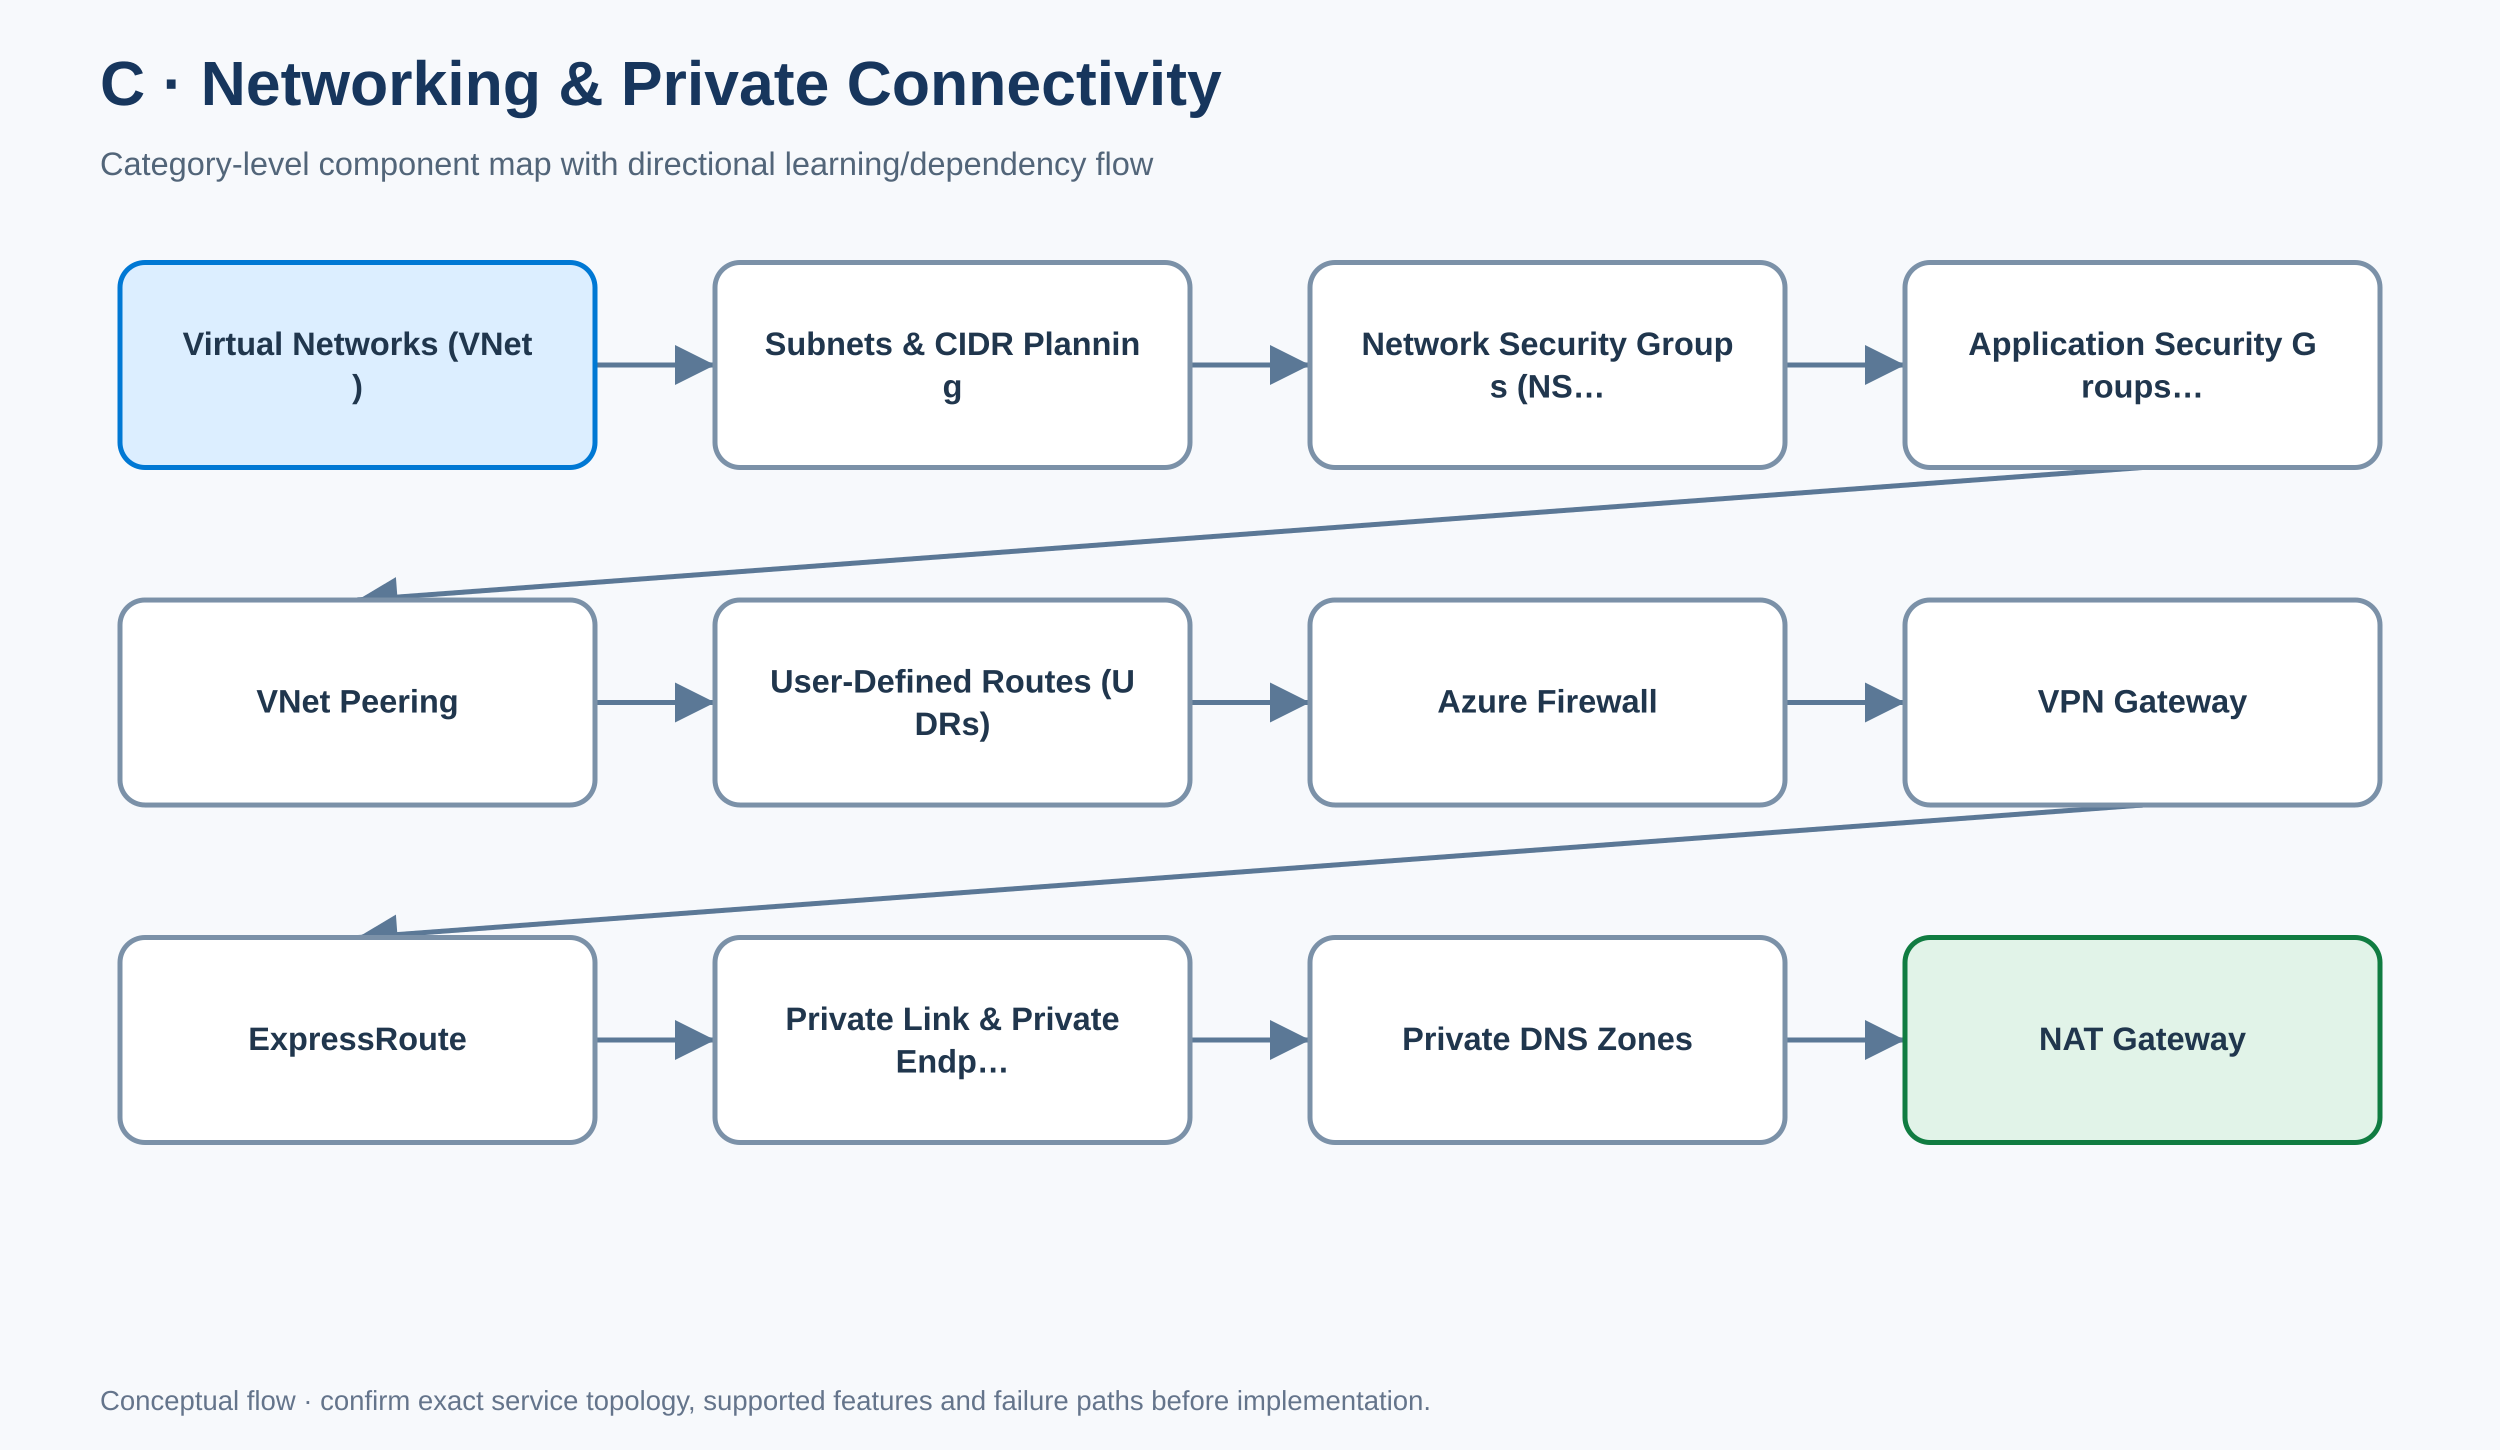
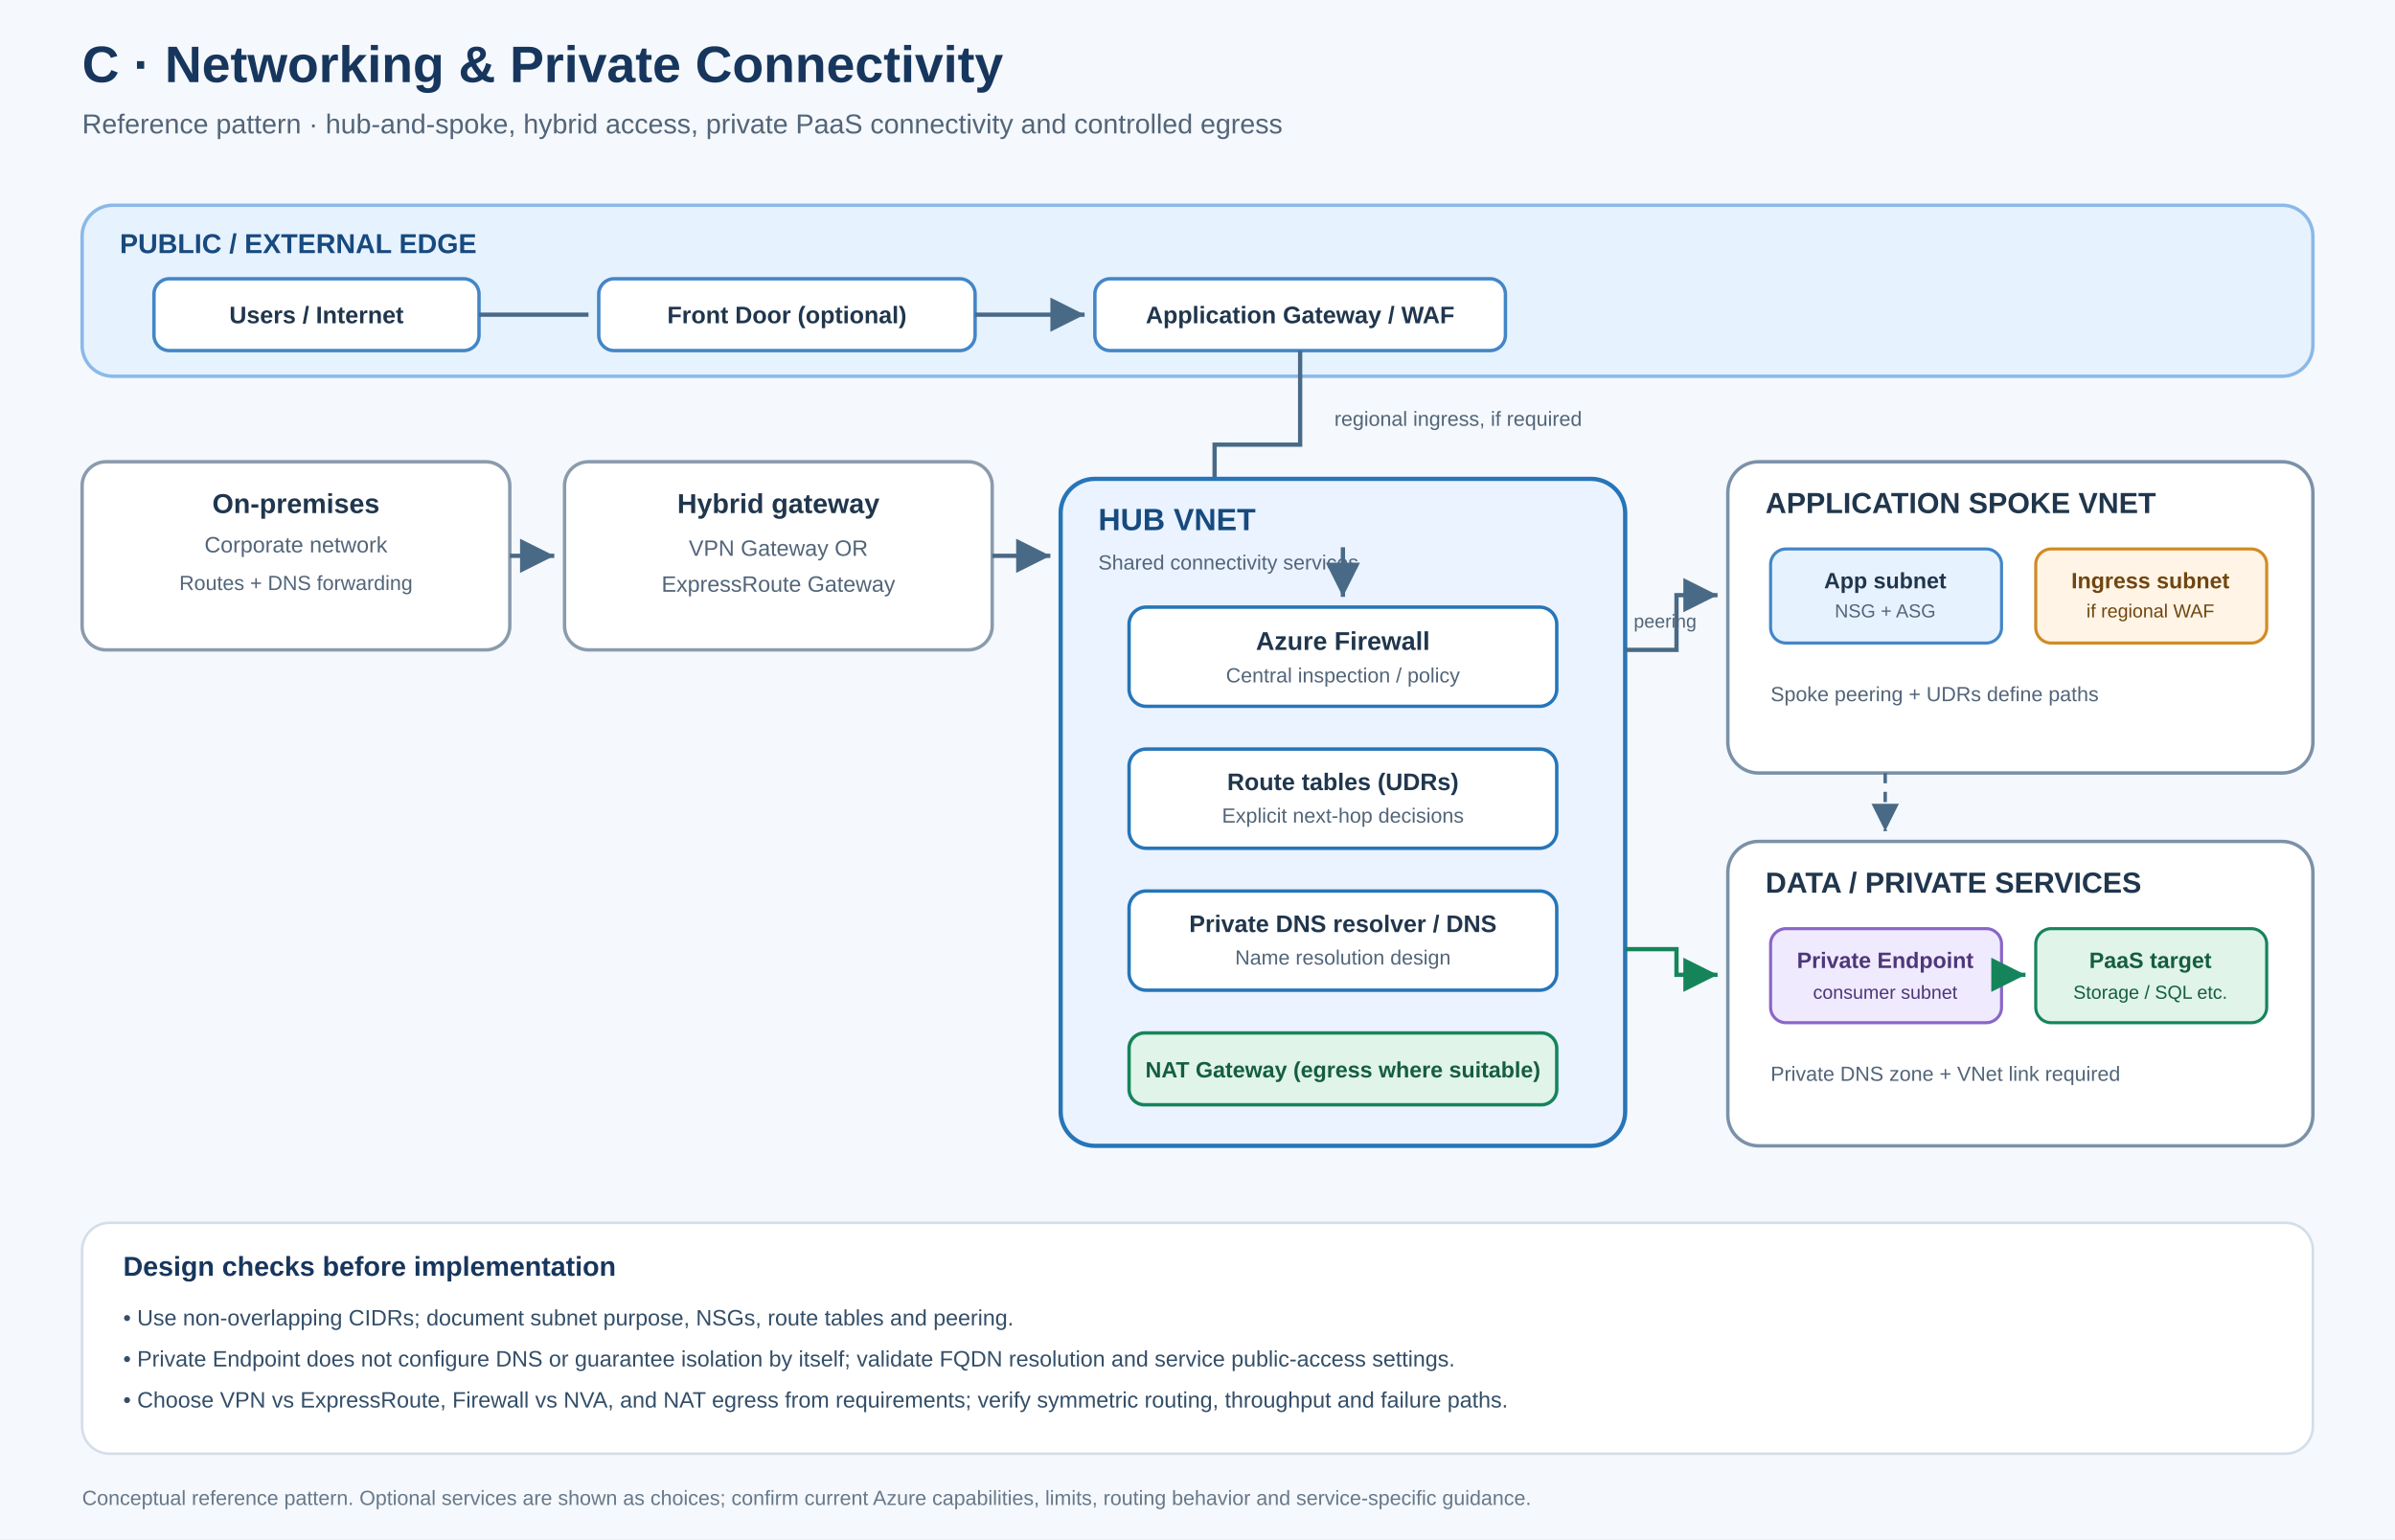
- <svg xmlns="http://www.w3.org/2000/svg" width="1000" height="580" viewBox="0 0 1000 580">
-   <rect width="100%" height="100%" fill="#f7f9fc" />
-   <text x="40" y="42" font-family="Segoe UI,Arial" font-size="25" font-weight="700" fill="#17365d">C · Networking &amp; Private Connectivity</text>
-   <text x="40" y="70" font-family="Segoe UI,Arial" font-size="13" fill="#526579">Category-level component map with directional learning/dependency flow</text>
-   <path d="M 238 146 L 286 146" fill="none" stroke="#5b7896" stroke-width="2" marker-end="url(#arrow)" />
-   <path d="M 476 146 L 524 146" fill="none" stroke="#5b7896" stroke-width="2" marker-end="url(#arrow)" />
-   <path d="M 714 146 L 762 146" fill="none" stroke="#5b7896" stroke-width="2" marker-end="url(#arrow)" />
-   <path d="M 857 187 L 143 240" fill="none" stroke="#5b7896" stroke-width="2" marker-end="url(#arrow)" />
-   <path d="M 238 281 L 286 281" fill="none" stroke="#5b7896" stroke-width="2" marker-end="url(#arrow)" />
-   <path d="M 476 281 L 524 281" fill="none" stroke="#5b7896" stroke-width="2" marker-end="url(#arrow)" />
-   <path d="M 714 281 L 762 281" fill="none" stroke="#5b7896" stroke-width="2" marker-end="url(#arrow)" />
-   <path d="M 857 322 L 143 375" fill="none" stroke="#5b7896" stroke-width="2" marker-end="url(#arrow)" />
-   <path d="M 238 416 L 286 416" fill="none" stroke="#5b7896" stroke-width="2" marker-end="url(#arrow)" />
-   <path d="M 476 416 L 524 416" fill="none" stroke="#5b7896" stroke-width="2" marker-end="url(#arrow)" />
-   <path d="M 714 416 L 762 416" fill="none" stroke="#5b7896" stroke-width="2" marker-end="url(#arrow)" />
+ <svg xmlns="http://www.w3.org/2000/svg" width="1400" height="900" viewBox="0 0 1400 900" role="img" aria-labelledby="title desc">
  <defs>
    <marker id="arrow" markerWidth="10" markerHeight="8" refX="8" refY="4" orient="auto">
-       <path d="M0,0 L8,4 L0,8 z" fill="#5b7896" />
+       <path d="M0,0 L8,4 L0,8 z" fill="#496a86" />
+     </marker>
+     <marker id="greenArrow" markerWidth="10" markerHeight="8" refX="8" refY="4" orient="auto">
+       <path d="M0,0 L8,4 L0,8 z" fill="#16845b" />
    </marker>
  </defs>
-   <rect x="48" y="105" width="190" height="82" rx="10" fill="#dceeff" stroke="#0078d4" stroke-width="2" />
-   <text x="143" y="142" text-anchor="middle" font-family="Segoe UI,Arial" font-size="13" font-weight="600" fill="#20364d">Virtual Networks (VNet</text>
-   <text x="143" y="159" text-anchor="middle" font-family="Segoe UI,Arial" font-size="13" font-weight="600" fill="#20364d">)</text>
-   <rect x="286" y="105" width="190" height="82" rx="10" fill="#ffffff" stroke="#7b91a8" stroke-width="2" />
-   <text x="381" y="142" text-anchor="middle" font-family="Segoe UI,Arial" font-size="13" font-weight="600" fill="#20364d">Subnets &amp; CIDR Plannin</text>
-   <text x="381" y="159" text-anchor="middle" font-family="Segoe UI,Arial" font-size="13" font-weight="600" fill="#20364d">g</text>
-   <rect x="524" y="105" width="190" height="82" rx="10" fill="#ffffff" stroke="#7b91a8" stroke-width="2" />
-   <text x="619" y="142" text-anchor="middle" font-family="Segoe UI,Arial" font-size="13" font-weight="600" fill="#20364d">Network Security Group</text>
-   <text x="619" y="159" text-anchor="middle" font-family="Segoe UI,Arial" font-size="13" font-weight="600" fill="#20364d">s (NS…</text>
-   <rect x="762" y="105" width="190" height="82" rx="10" fill="#ffffff" stroke="#7b91a8" stroke-width="2" />
-   <text x="857" y="142" text-anchor="middle" font-family="Segoe UI,Arial" font-size="13" font-weight="600" fill="#20364d">Application Security G</text>
-   <text x="857" y="159" text-anchor="middle" font-family="Segoe UI,Arial" font-size="13" font-weight="600" fill="#20364d">roups…</text>
-   <rect x="48" y="240" width="190" height="82" rx="10" fill="#ffffff" stroke="#7b91a8" stroke-width="2" />
-   <text x="143" y="285" text-anchor="middle" font-family="Segoe UI,Arial" font-size="13" font-weight="600" fill="#20364d">VNet Peering</text>
-   <rect x="286" y="240" width="190" height="82" rx="10" fill="#ffffff" stroke="#7b91a8" stroke-width="2" />
-   <text x="381" y="277" text-anchor="middle" font-family="Segoe UI,Arial" font-size="13" font-weight="600" fill="#20364d">User-Defined Routes (U</text>
-   <text x="381" y="294" text-anchor="middle" font-family="Segoe UI,Arial" font-size="13" font-weight="600" fill="#20364d">DRs)</text>
-   <rect x="524" y="240" width="190" height="82" rx="10" fill="#ffffff" stroke="#7b91a8" stroke-width="2" />
-   <text x="619" y="285" text-anchor="middle" font-family="Segoe UI,Arial" font-size="13" font-weight="600" fill="#20364d">Azure Firewall</text>
-   <rect x="762" y="240" width="190" height="82" rx="10" fill="#ffffff" stroke="#7b91a8" stroke-width="2" />
-   <text x="857" y="285" text-anchor="middle" font-family="Segoe UI,Arial" font-size="13" font-weight="600" fill="#20364d">VPN Gateway</text>
-   <rect x="48" y="375" width="190" height="82" rx="10" fill="#ffffff" stroke="#7b91a8" stroke-width="2" />
-   <text x="143" y="420" text-anchor="middle" font-family="Segoe UI,Arial" font-size="13" font-weight="600" fill="#20364d">ExpressRoute</text>
-   <rect x="286" y="375" width="190" height="82" rx="10" fill="#ffffff" stroke="#7b91a8" stroke-width="2" />
-   <text x="381" y="412" text-anchor="middle" font-family="Segoe UI,Arial" font-size="13" font-weight="600" fill="#20364d">Private Link &amp; Private</text>
-   <text x="381" y="429" text-anchor="middle" font-family="Segoe UI,Arial" font-size="13" font-weight="600" fill="#20364d"> Endp…</text>
-   <rect x="524" y="375" width="190" height="82" rx="10" fill="#ffffff" stroke="#7b91a8" stroke-width="2" />
-   <text x="619" y="420" text-anchor="middle" font-family="Segoe UI,Arial" font-size="13" font-weight="600" fill="#20364d">Private DNS Zones</text>
-   <rect x="762" y="375" width="190" height="82" rx="10" fill="#e1f3e8" stroke="#107c41" stroke-width="2" />
-   <text x="857" y="420" text-anchor="middle" font-family="Segoe UI,Arial" font-size="13" font-weight="600" fill="#20364d">NAT Gateway</text>
-   <text x="40" y="564" font-family="Segoe UI,Arial" font-size="11" fill="#64748b">Conceptual flow · confirm exact service topology, supported features and failure paths before implementation.</text>
+   <rect width="1400" height="900" fill="#f5f8fc" />
+   <text x="48" y="48" font-family="Segoe UI,Arial" font-size="30" font-weight="700" fill="#17365d">C · Networking &amp; Private Connectivity</text>
+   <text x="48" y="78" font-family="Segoe UI,Arial" font-size="16" fill="#526579">Reference pattern · hub-and-spoke, hybrid access, private PaaS connectivity and controlled egress</text>
+   <rect x="48" y="120" width="1304" height="100" rx="18" fill="#e7f2ff" stroke="#8bb9e8" stroke-width="2" />
+   <text x="70" y="148" font-family="Segoe UI,Arial" font-size="16" font-weight="700" fill="#174a7e">PUBLIC / EXTERNAL EDGE</text>
+   <rect x="90" y="163" width="190" height="42" rx="9" fill="#fff" stroke="#4386c6" stroke-width="2" />
+   <text x="185" y="189" text-anchor="middle" font-family="Segoe UI,Arial" font-size="14" font-weight="600" fill="#20364d">Users / Internet</text>
+   <rect x="350" y="163" width="220" height="42" rx="9" fill="#fff" stroke="#4386c6" stroke-width="2" />
+   <text x="460" y="189" text-anchor="middle" font-family="Segoe UI,Arial" font-size="14" font-weight="600" fill="#20364d">Front Door (optional)</text>
+   <rect x="640" y="163" width="240" height="42" rx="9" fill="#fff" stroke="#4386c6" stroke-width="2" />
+   <text x="760" y="189" text-anchor="middle" font-family="Segoe UI,Arial" font-size="14" font-weight="600" fill="#20364d">Application Gateway / WAF</text>
+   <path d="M280 184 H344 M570 184 H634" fill="none" stroke="#496a86" stroke-width="2.5" marker-end="url(#arrow)" />
+   <path d="M760 205 V260 H710 V320" fill="none" stroke="#496a86" stroke-width="2.5" marker-end="url(#arrow)" />
+   <text x="780" y="249" font-family="Segoe UI,Arial" font-size="12" fill="#526579">regional ingress, if required</text>
+   <rect x="48" y="270" width="250" height="110" rx="14" fill="#fff" stroke="#8b9bad" stroke-width="2" />
+   <text x="173" y="300" text-anchor="middle" font-family="Segoe UI,Arial" font-size="16" font-weight="700" fill="#20364d">On-premises</text>
+   <text x="173" y="323" text-anchor="middle" font-family="Segoe UI,Arial" font-size="13" fill="#526579">Corporate network</text>
+   <text x="173" y="345" text-anchor="middle" font-family="Segoe UI,Arial" font-size="12" fill="#526579">Routes + DNS forwarding</text>
+   <rect x="330" y="270" width="250" height="110" rx="14" fill="#fff" stroke="#8b9bad" stroke-width="2" />
+   <text x="455" y="300" text-anchor="middle" font-family="Segoe UI,Arial" font-size="16" font-weight="700" fill="#20364d">Hybrid gateway</text>
+   <text x="455" y="325" text-anchor="middle" font-family="Segoe UI,Arial" font-size="13" fill="#526579">VPN Gateway OR</text>
+   <text x="455" y="346" text-anchor="middle" font-family="Segoe UI,Arial" font-size="13" fill="#526579">ExpressRoute Gateway</text>
+   <path d="M298 325 H324" fill="none" stroke="#496a86" stroke-width="2.5" marker-end="url(#arrow)" />
+   <rect x="620" y="280" width="330" height="390" rx="20" fill="#eaf3ff" stroke="#2675b8" stroke-width="2.5" />
+   <text x="642" y="310" font-family="Segoe UI,Arial" font-size="18" font-weight="700" fill="#174a7e">HUB VNET</text>
+   <text x="642" y="333" font-family="Segoe UI,Arial" font-size="12" fill="#526579">Shared connectivity services</text>
+   <rect x="660" y="355" width="250" height="58" rx="10" fill="#fff" stroke="#2675b8" stroke-width="2" />
+   <text x="785" y="380" text-anchor="middle" font-family="Segoe UI,Arial" font-size="15" font-weight="700" fill="#20364d">Azure Firewall</text>
+   <text x="785" y="399" text-anchor="middle" font-family="Segoe UI,Arial" font-size="12" fill="#526579">Central inspection / policy</text>
+   <rect x="660" y="438" width="250" height="58" rx="10" fill="#fff" stroke="#2675b8" stroke-width="2" />
+   <text x="785" y="462" text-anchor="middle" font-family="Segoe UI,Arial" font-size="14" font-weight="700" fill="#20364d">Route tables (UDRs)</text>
+   <text x="785" y="481" text-anchor="middle" font-family="Segoe UI,Arial" font-size="12" fill="#526579">Explicit next-hop decisions</text>
+   <rect x="660" y="521" width="250" height="58" rx="10" fill="#fff" stroke="#2675b8" stroke-width="2" />
+   <text x="785" y="545" text-anchor="middle" font-family="Segoe UI,Arial" font-size="14" font-weight="700" fill="#20364d">Private DNS resolver / DNS</text>
+   <text x="785" y="564" text-anchor="middle" font-family="Segoe UI,Arial" font-size="12" fill="#526579">Name resolution design</text>
+   <rect x="660" y="604" width="250" height="42" rx="9" fill="#e0f4e9" stroke="#16845b" stroke-width="2" />
+   <text x="785" y="630" text-anchor="middle" font-family="Segoe UI,Arial" font-size="13" font-weight="700" fill="#155d42">NAT Gateway (egress where suitable)</text>
+   <path d="M580 325 H614" fill="none" stroke="#496a86" stroke-width="2.5" marker-end="url(#arrow)" />
+   <path d="M785 320 V349" fill="none" stroke="#496a86" stroke-width="2.5" marker-end="url(#arrow)" />
+   <rect x="1010" y="270" width="342" height="182" rx="18" fill="#fff" stroke="#7b91a8" stroke-width="2" />
+   <text x="1032" y="300" font-family="Segoe UI,Arial" font-size="17" font-weight="700" fill="#20364d">APPLICATION SPOKE VNET</text>
+   <rect x="1035" y="321" width="135" height="55" rx="9" fill="#e7f2ff" stroke="#4386c6" stroke-width="1.8" />
+   <text x="1102" y="344" text-anchor="middle" font-family="Segoe UI,Arial" font-size="13" font-weight="600" fill="#20364d">App subnet</text>
+   <text x="1102" y="361" text-anchor="middle" font-family="Segoe UI,Arial" font-size="11" fill="#526579">NSG + ASG</text>
+   <rect x="1190" y="321" width="135" height="55" rx="9" fill="#fff4e5" stroke="#d18b24" stroke-width="1.8" />
+   <text x="1257" y="344" text-anchor="middle" font-family="Segoe UI,Arial" font-size="13" font-weight="600" fill="#704610">Ingress subnet</text>
+   <text x="1257" y="361" text-anchor="middle" font-family="Segoe UI,Arial" font-size="11" fill="#704610">if regional WAF</text>
+   <text x="1035" y="410" font-family="Segoe UI,Arial" font-size="12" fill="#526579">Spoke peering + UDRs define paths</text>
+   <rect x="1010" y="492" width="342" height="178" rx="18" fill="#fff" stroke="#7b91a8" stroke-width="2" />
+   <text x="1032" y="522" font-family="Segoe UI,Arial" font-size="17" font-weight="700" fill="#20364d">DATA / PRIVATE SERVICES</text>
+   <rect x="1035" y="543" width="135" height="55" rx="9" fill="#f0eaff" stroke="#8966c7" stroke-width="1.8" />
+   <text x="1102" y="566" text-anchor="middle" font-family="Segoe UI,Arial" font-size="13" font-weight="600" fill="#4d3679">Private Endpoint</text>
+   <text x="1102" y="584" text-anchor="middle" font-family="Segoe UI,Arial" font-size="11" fill="#4d3679">consumer subnet</text>
+   <rect x="1190" y="543" width="135" height="55" rx="9" fill="#e0f4e9" stroke="#16845b" stroke-width="1.8" />
+   <text x="1257" y="566" text-anchor="middle" font-family="Segoe UI,Arial" font-size="13" font-weight="600" fill="#155d42">PaaS target</text>
+   <text x="1257" y="584" text-anchor="middle" font-family="Segoe UI,Arial" font-size="11" fill="#155d42">Storage / SQL etc.</text>
+   <path d="M1170 570 H1184" fill="none" stroke="#16845b" stroke-width="2.5" marker-end="url(#greenArrow)" />
+   <text x="1035" y="632" font-family="Segoe UI,Arial" font-size="12" fill="#526579">Private DNS zone + VNet link required</text>
+   <path d="M950 380 H980 V348 H1004" fill="none" stroke="#496a86" stroke-width="2.5" marker-end="url(#arrow)" />
+   <text x="955" y="367" font-family="Segoe UI,Arial" font-size="11" fill="#526579">peering</text>
+   <path d="M950 555 H980 V570 H1004" fill="none" stroke="#16845b" stroke-width="2.5" marker-end="url(#greenArrow)" />
+   <path d="M1102 452 V486" fill="none" stroke="#496a86" stroke-width="2" stroke-dasharray="6 5" marker-end="url(#arrow)" />
+   <rect x="48" y="715" width="1304" height="135" rx="16" fill="#fff" stroke="#d4dee8" stroke-width="1.5" />
+   <text x="72" y="746" font-family="Segoe UI,Arial" font-size="16" font-weight="700" fill="#17365d">Design checks before implementation</text>
+   <text x="72" y="775" font-family="Segoe UI,Arial" font-size="13" fill="#334e68">• Use non-overlapping CIDRs; document subnet purpose, NSGs, route tables and peering.</text>
+   <text x="72" y="799" font-family="Segoe UI,Arial" font-size="13" fill="#334e68">• Private Endpoint does not configure DNS or guarantee isolation by itself; validate FQDN resolution and service public-access settings.</text>
+   <text x="72" y="823" font-family="Segoe UI,Arial" font-size="13" fill="#334e68">• Choose VPN vs ExpressRoute, Firewall vs NVA, and NAT egress from requirements; verify symmetric routing, throughput and failure paths.</text>
+   <text x="48" y="880" font-family="Segoe UI,Arial" font-size="12" fill="#66788a">Conceptual reference pattern. Optional services are shown as choices; confirm current Azure capabilities, limits, routing behavior and service-specific guidance.</text>
</svg>
